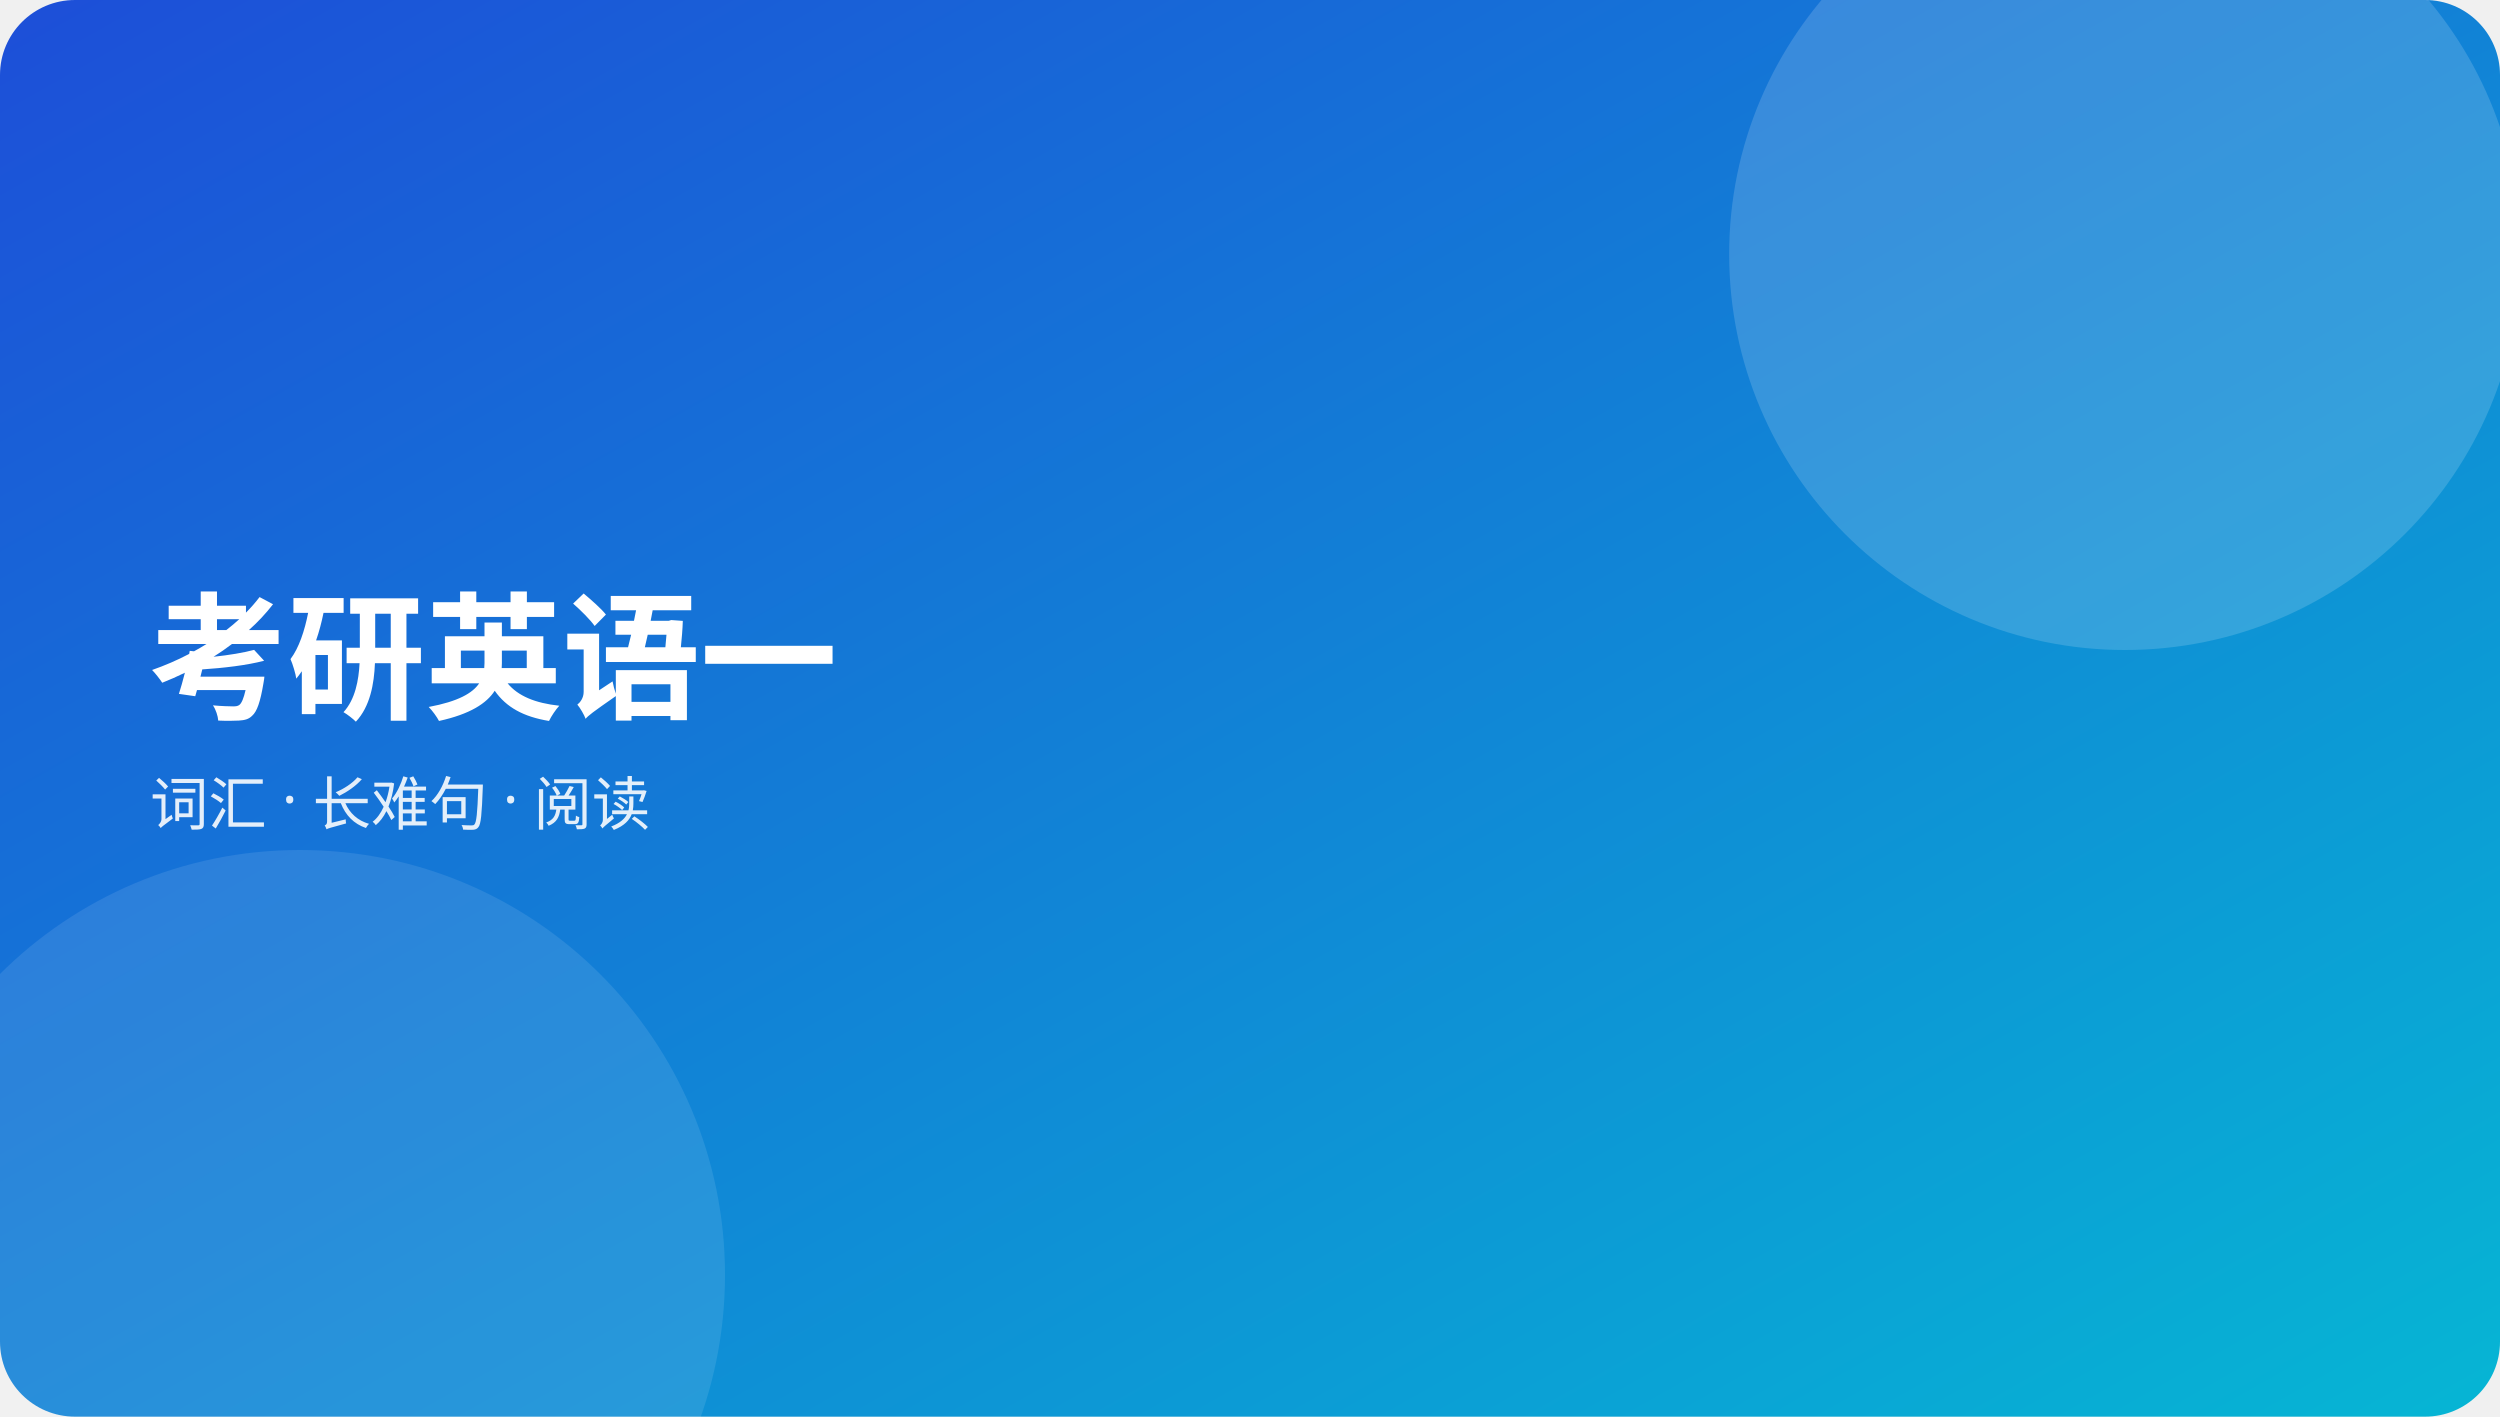
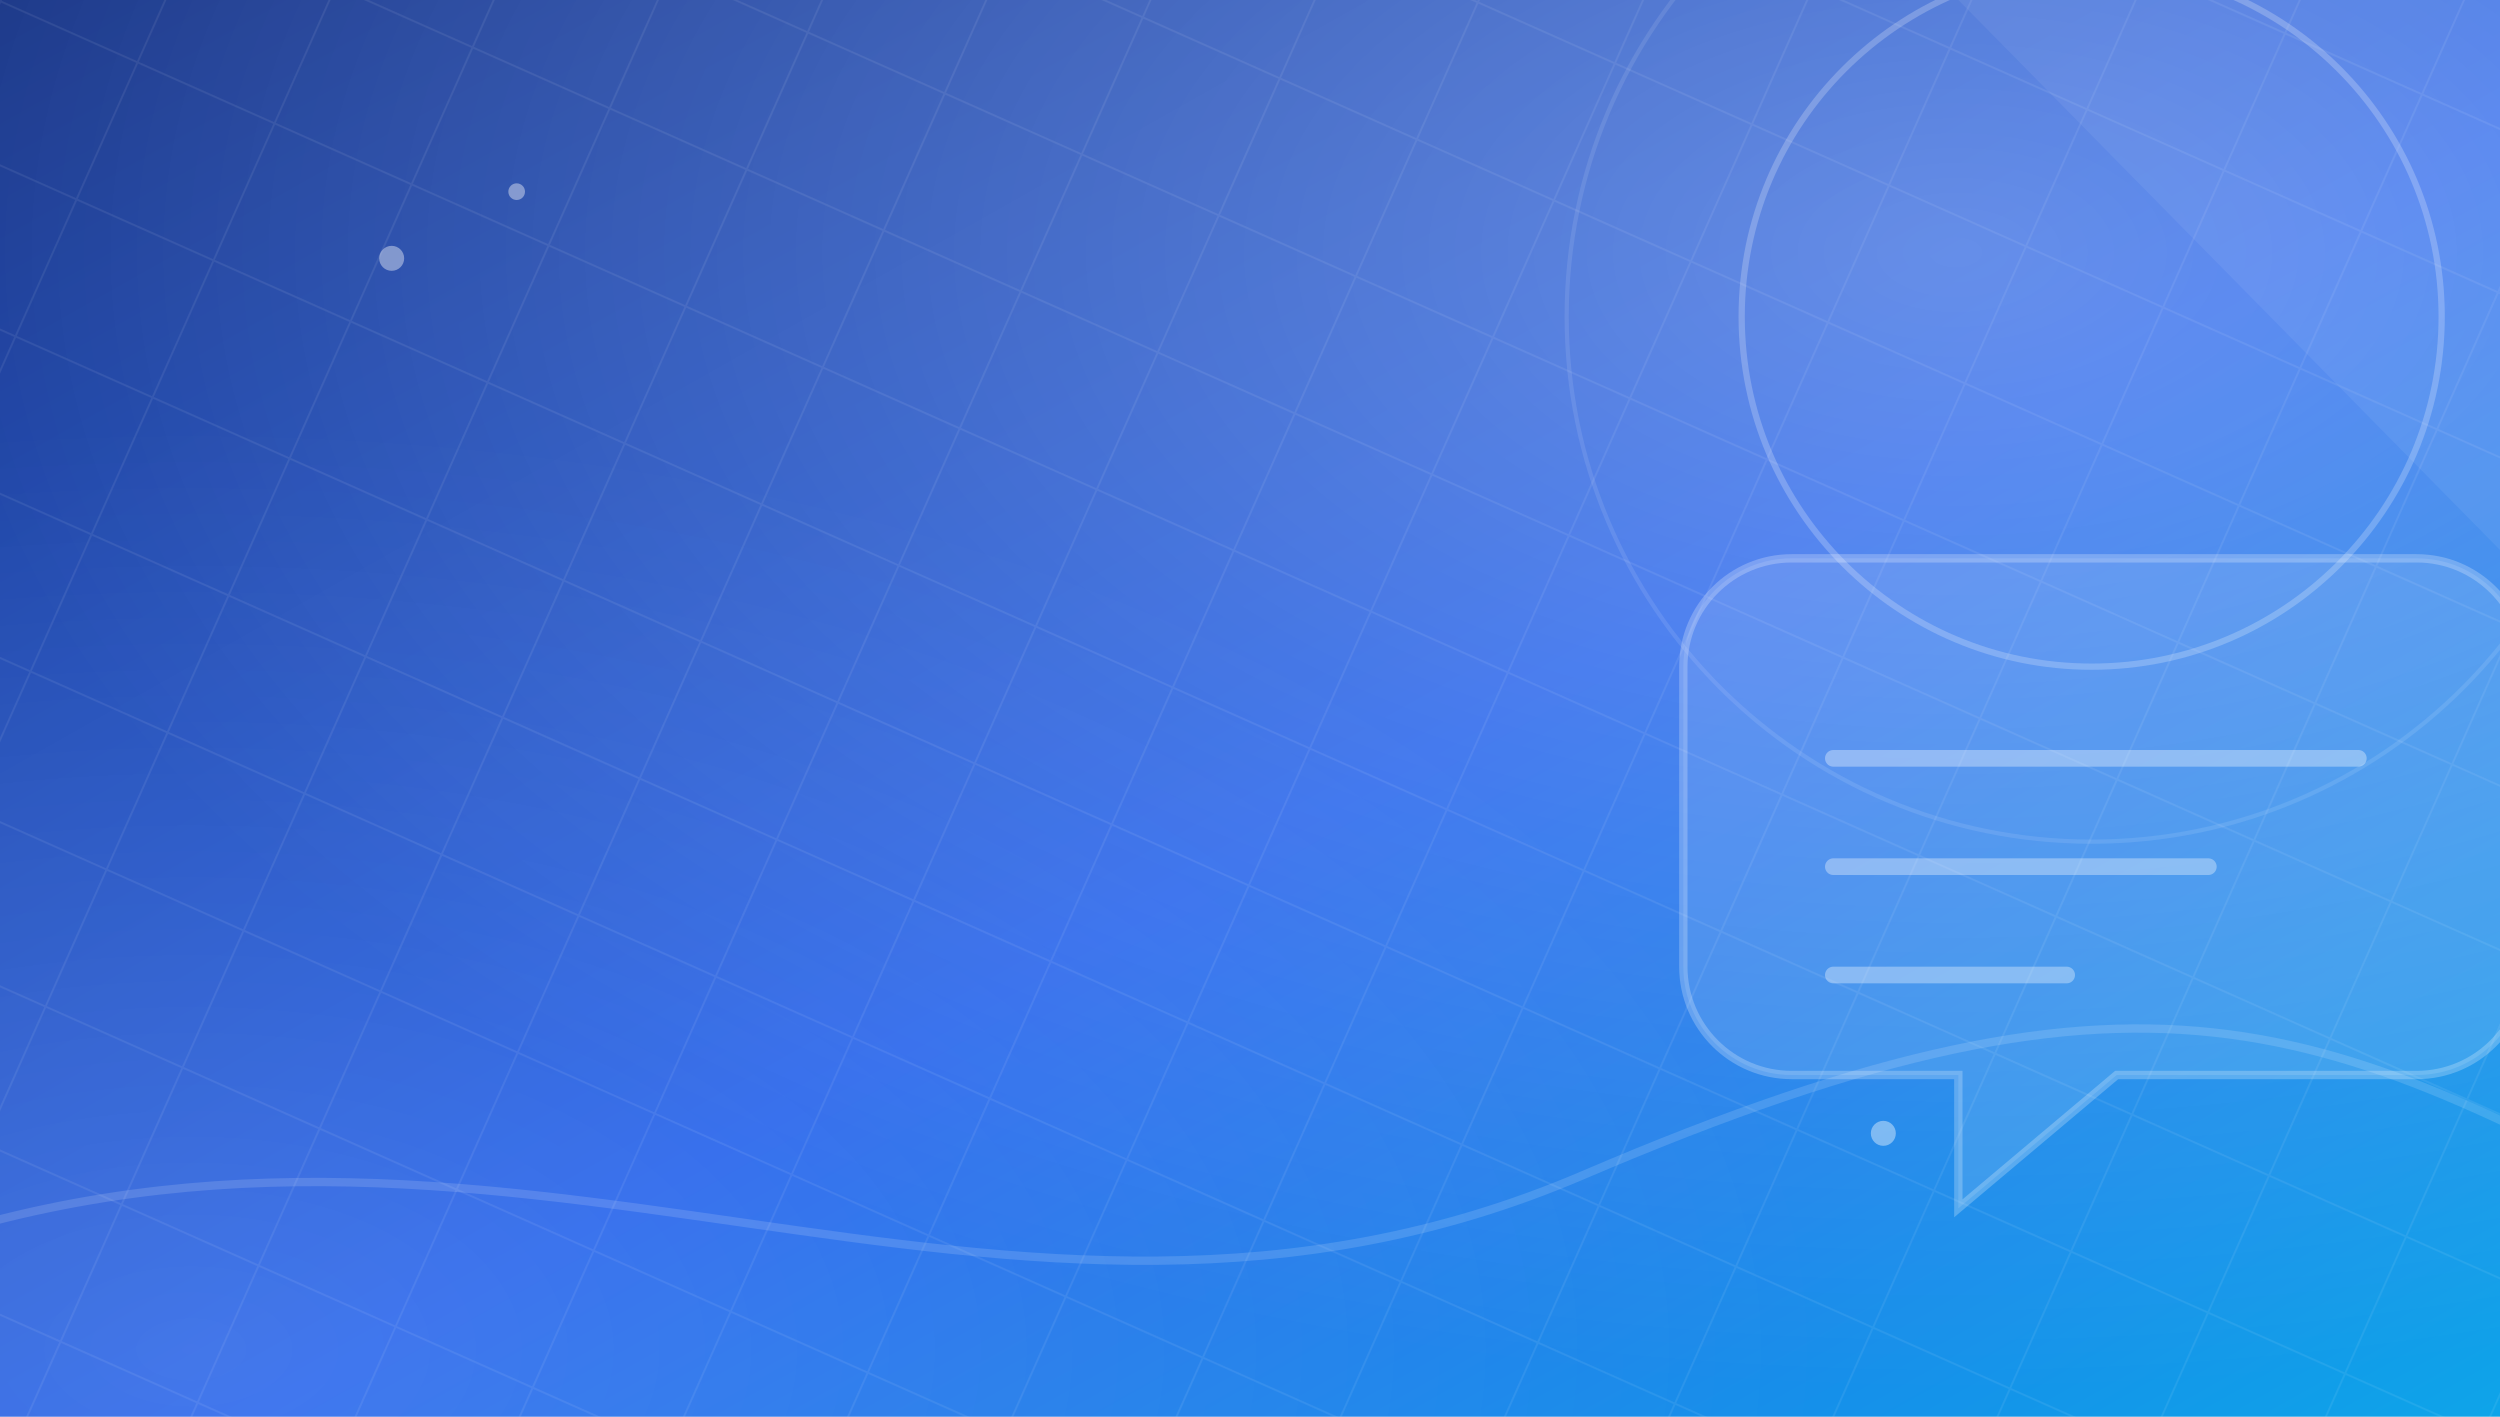
<svg xmlns="http://www.w3.org/2000/svg" width="600" height="340" viewBox="0 0 600 340">
  <defs>
-     <linearGradient id="g" x1="0" y1="0" x2="1" y2="1">
-       <stop offset="0%" stop-color="#1d4ed8" />
-       <stop offset="100%" stop-color="#06b6d4" />
+     <linearGradient id="bg" x1="0" y1="0" x2="1" y2="1">
+       <stop offset="0%" stop-color="#1e3a8a" />
+       <stop offset="55%" stop-color="#2563eb" />
+       <stop offset="100%" stop-color="#0ea5e9" />
    </linearGradient>
+     <radialGradient id="glow" cx="0.78" cy="0.18" r="0.8">
+       <stop offset="0%" stop-color="#ffffff" stop-opacity="0.3" />
+       <stop offset="100%" stop-color="#ffffff" stop-opacity="0" />
+     </radialGradient>
+     <radialGradient id="glow2" cx="0.08" cy="0.95" r="0.65">
+       <stop offset="0%" stop-color="#ffffff" stop-opacity="0.14" />
+       <stop offset="100%" stop-color="#ffffff" stop-opacity="0" />
+     </radialGradient>
+     <pattern id="grid" width="36" height="36" patternUnits="userSpaceOnUse" patternTransform="rotate(24)">
+       <path d="M36 0H0V36" fill="none" stroke="#ffffff" stroke-opacity="0.07" stroke-width="1" />
+     </pattern>
  </defs>
-   <rect width="600" height="340" rx="18" fill="url(#g)" />
-   <circle cx="510" cy="61" r="95" fill="rgba(255,255,255,0.16)" />
-   <circle cx="72" cy="306" r="102" fill="rgba(255,255,255,0.10)" />
-   <text x="36" y="170" fill="#ffffff" font-family="Microsoft YaHei, sans-serif" font-size="33" font-weight="700">考研英语一</text>
-   <text x="36" y="198" fill="rgba(255,255,255,0.88)" font-family="Microsoft YaHei, sans-serif" font-size="14">词汇 · 长难句 · 阅读</text>
+   <rect width="600" height="340" fill="url(#bg)" />
+   <rect width="600" height="340" fill="url(#grid)" />
+   <rect width="600" height="340" fill="url(#glow)" />
+   <rect width="600" height="340" fill="url(#glow2)" />
+   <g fill="none" stroke="#ffffff">
+     <circle cx="502" cy="76" r="84" stroke-opacity="0.22" stroke-width="1.5" />
+     <circle cx="502" cy="76" r="126" stroke-opacity="0.1" />
+   </g>
+   <path d="M-30 302 C 120 246 240 342 380 282 S 560 246 660 300" fill="none" stroke="#ffffff" stroke-opacity="0.14" stroke-width="2" />
+   <path d="M470 0 L600 0 L600 132 Z" fill="#ffffff" fill-opacity="0.06" />
+   <path d="M430 134 h150 a26 26 0 0 1 26 26 v72 a26 26 0 0 1 -26 26 h-72 l-38 32 v-32 h-40 a26 26 0 0 1 -26 -26 v-72 a26 26 0 0 1 26 -26z" fill="#ffffff" fill-opacity="0.11" stroke="#ffffff" stroke-opacity="0.24" stroke-width="2" />
+   <g stroke="#ffffff" stroke-opacity="0.34" stroke-width="4" stroke-linecap="round">
+     <path d="M440 182 H566" />
+     <path d="M440 208 H530" />
+     <path d="M440 234 H496" />
+   </g>
+   <g fill="#ffffff" fill-opacity="0.4">
+     <circle cx="94" cy="62" r="3" />
+     <circle cx="124" cy="46" r="2" />
+     <circle cx="452" cy="272" r="3" />
+   </g>
</svg>
